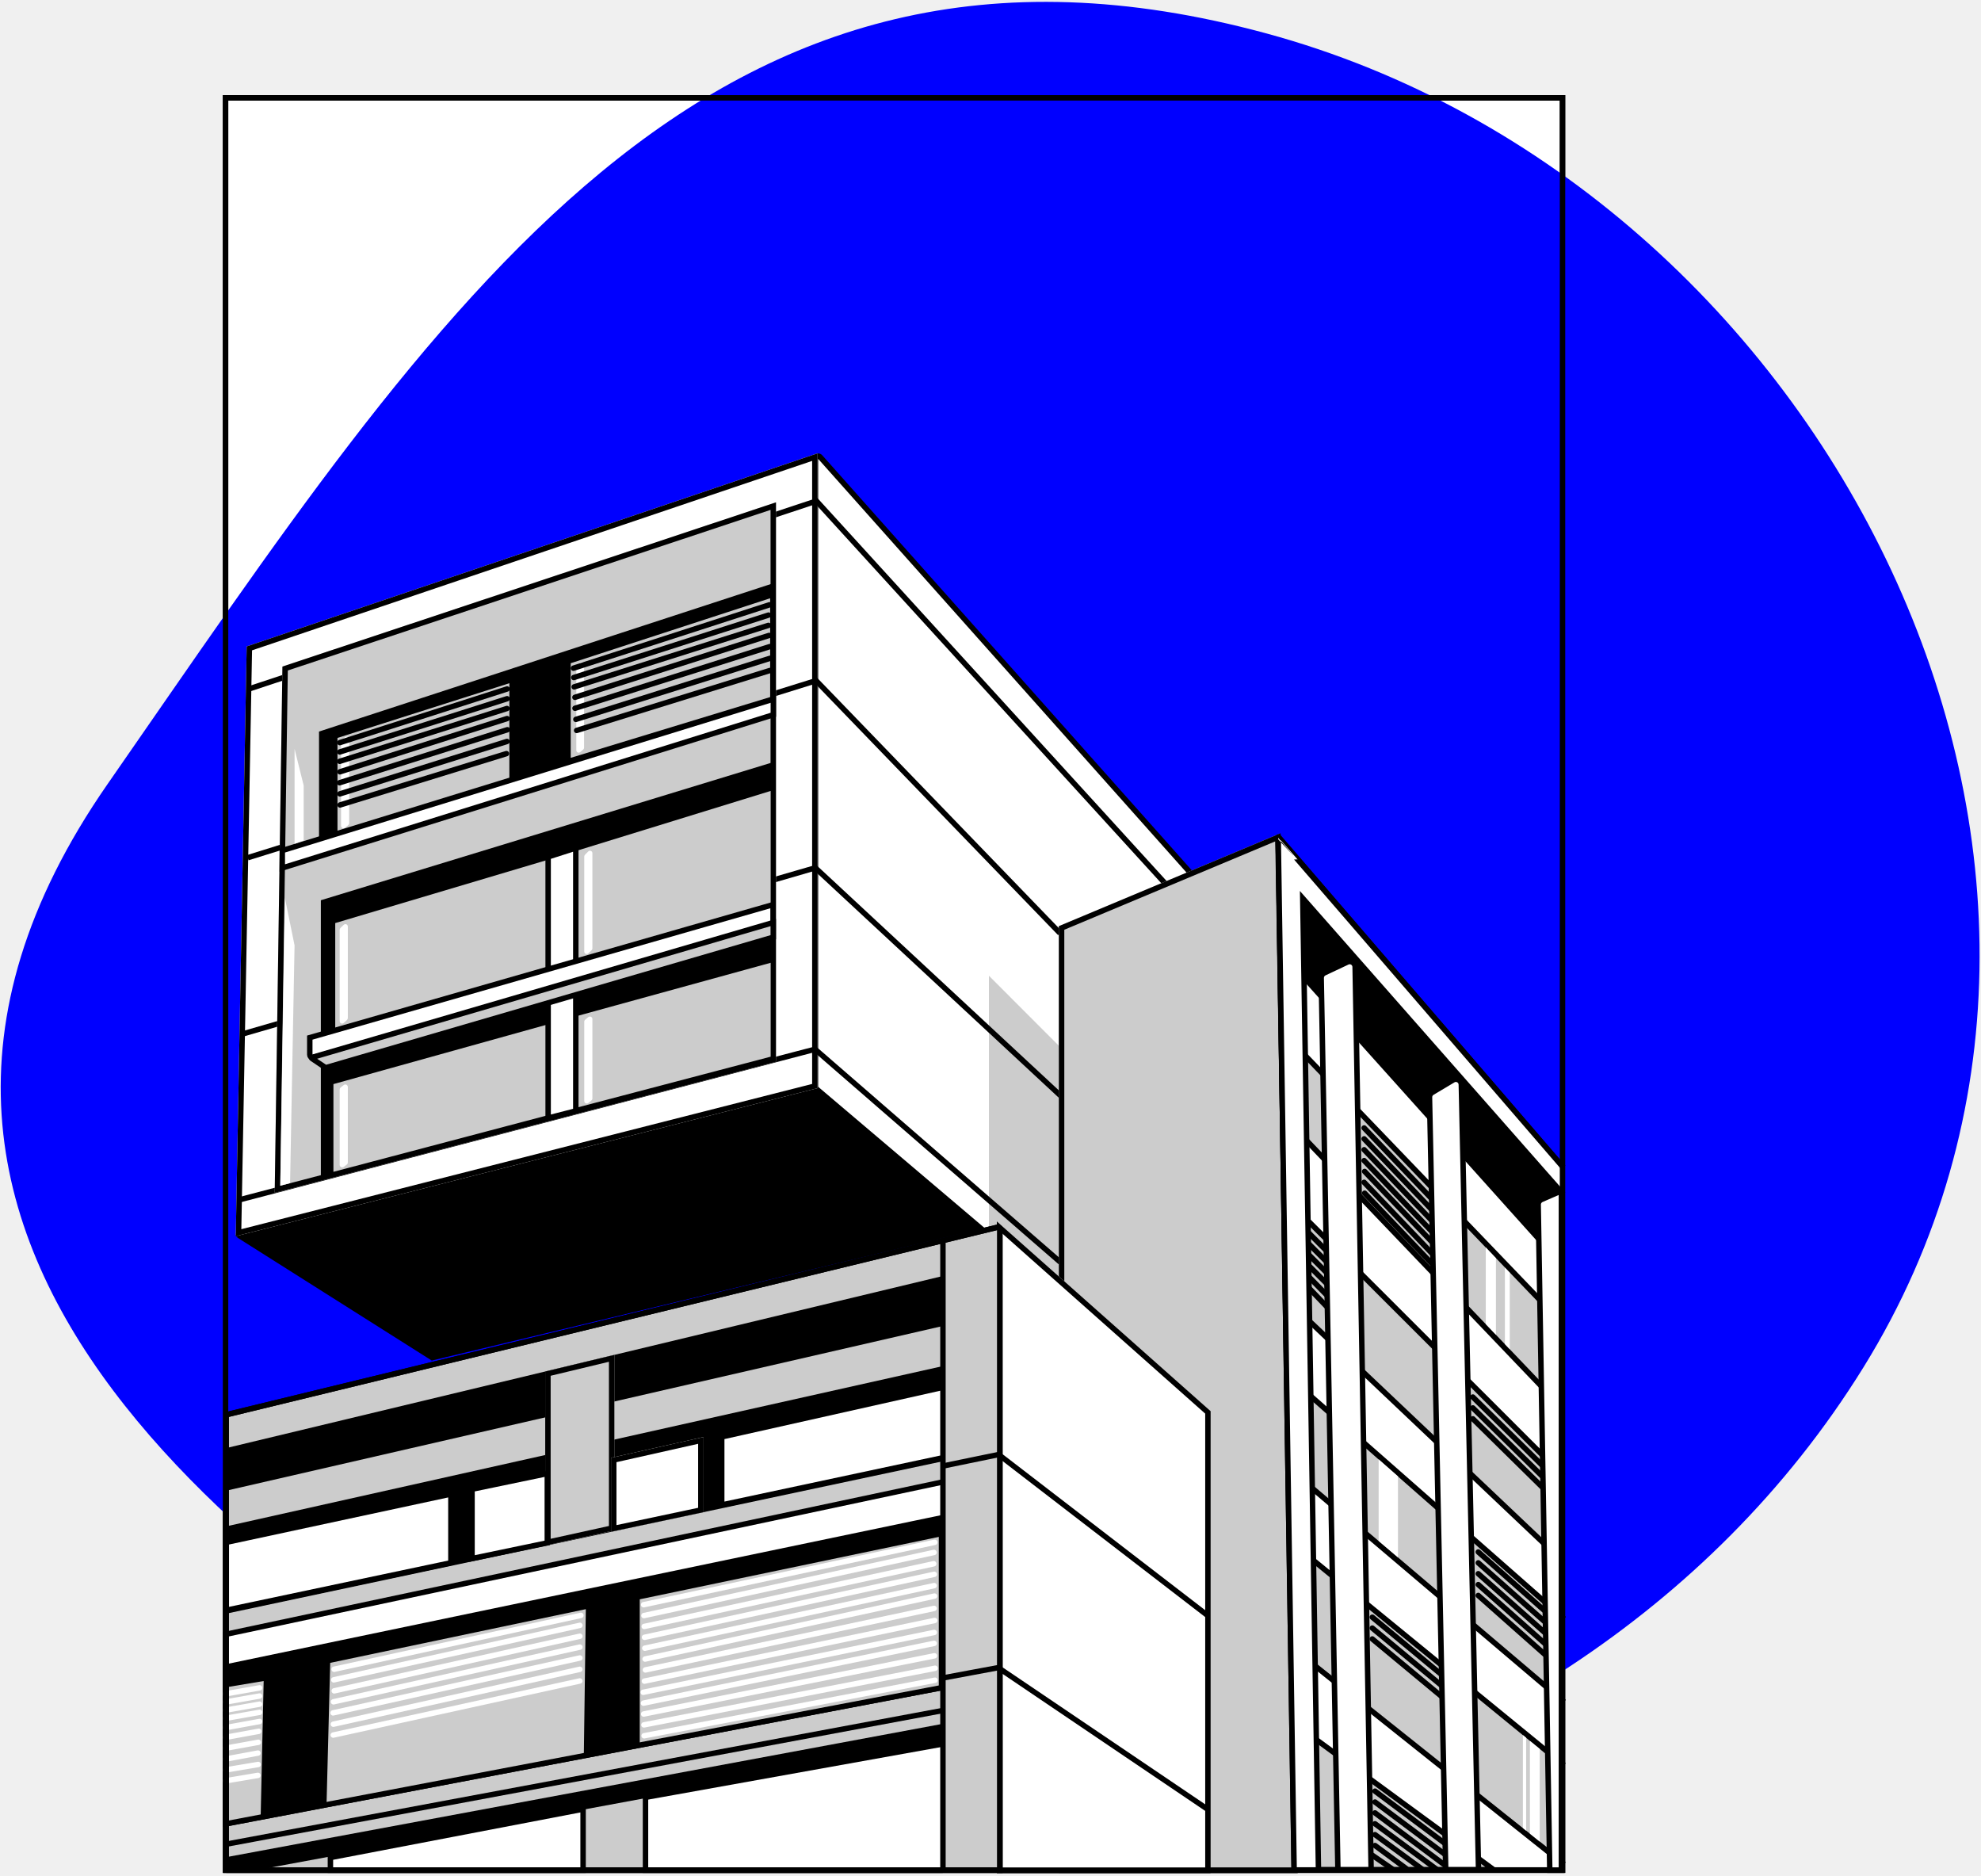
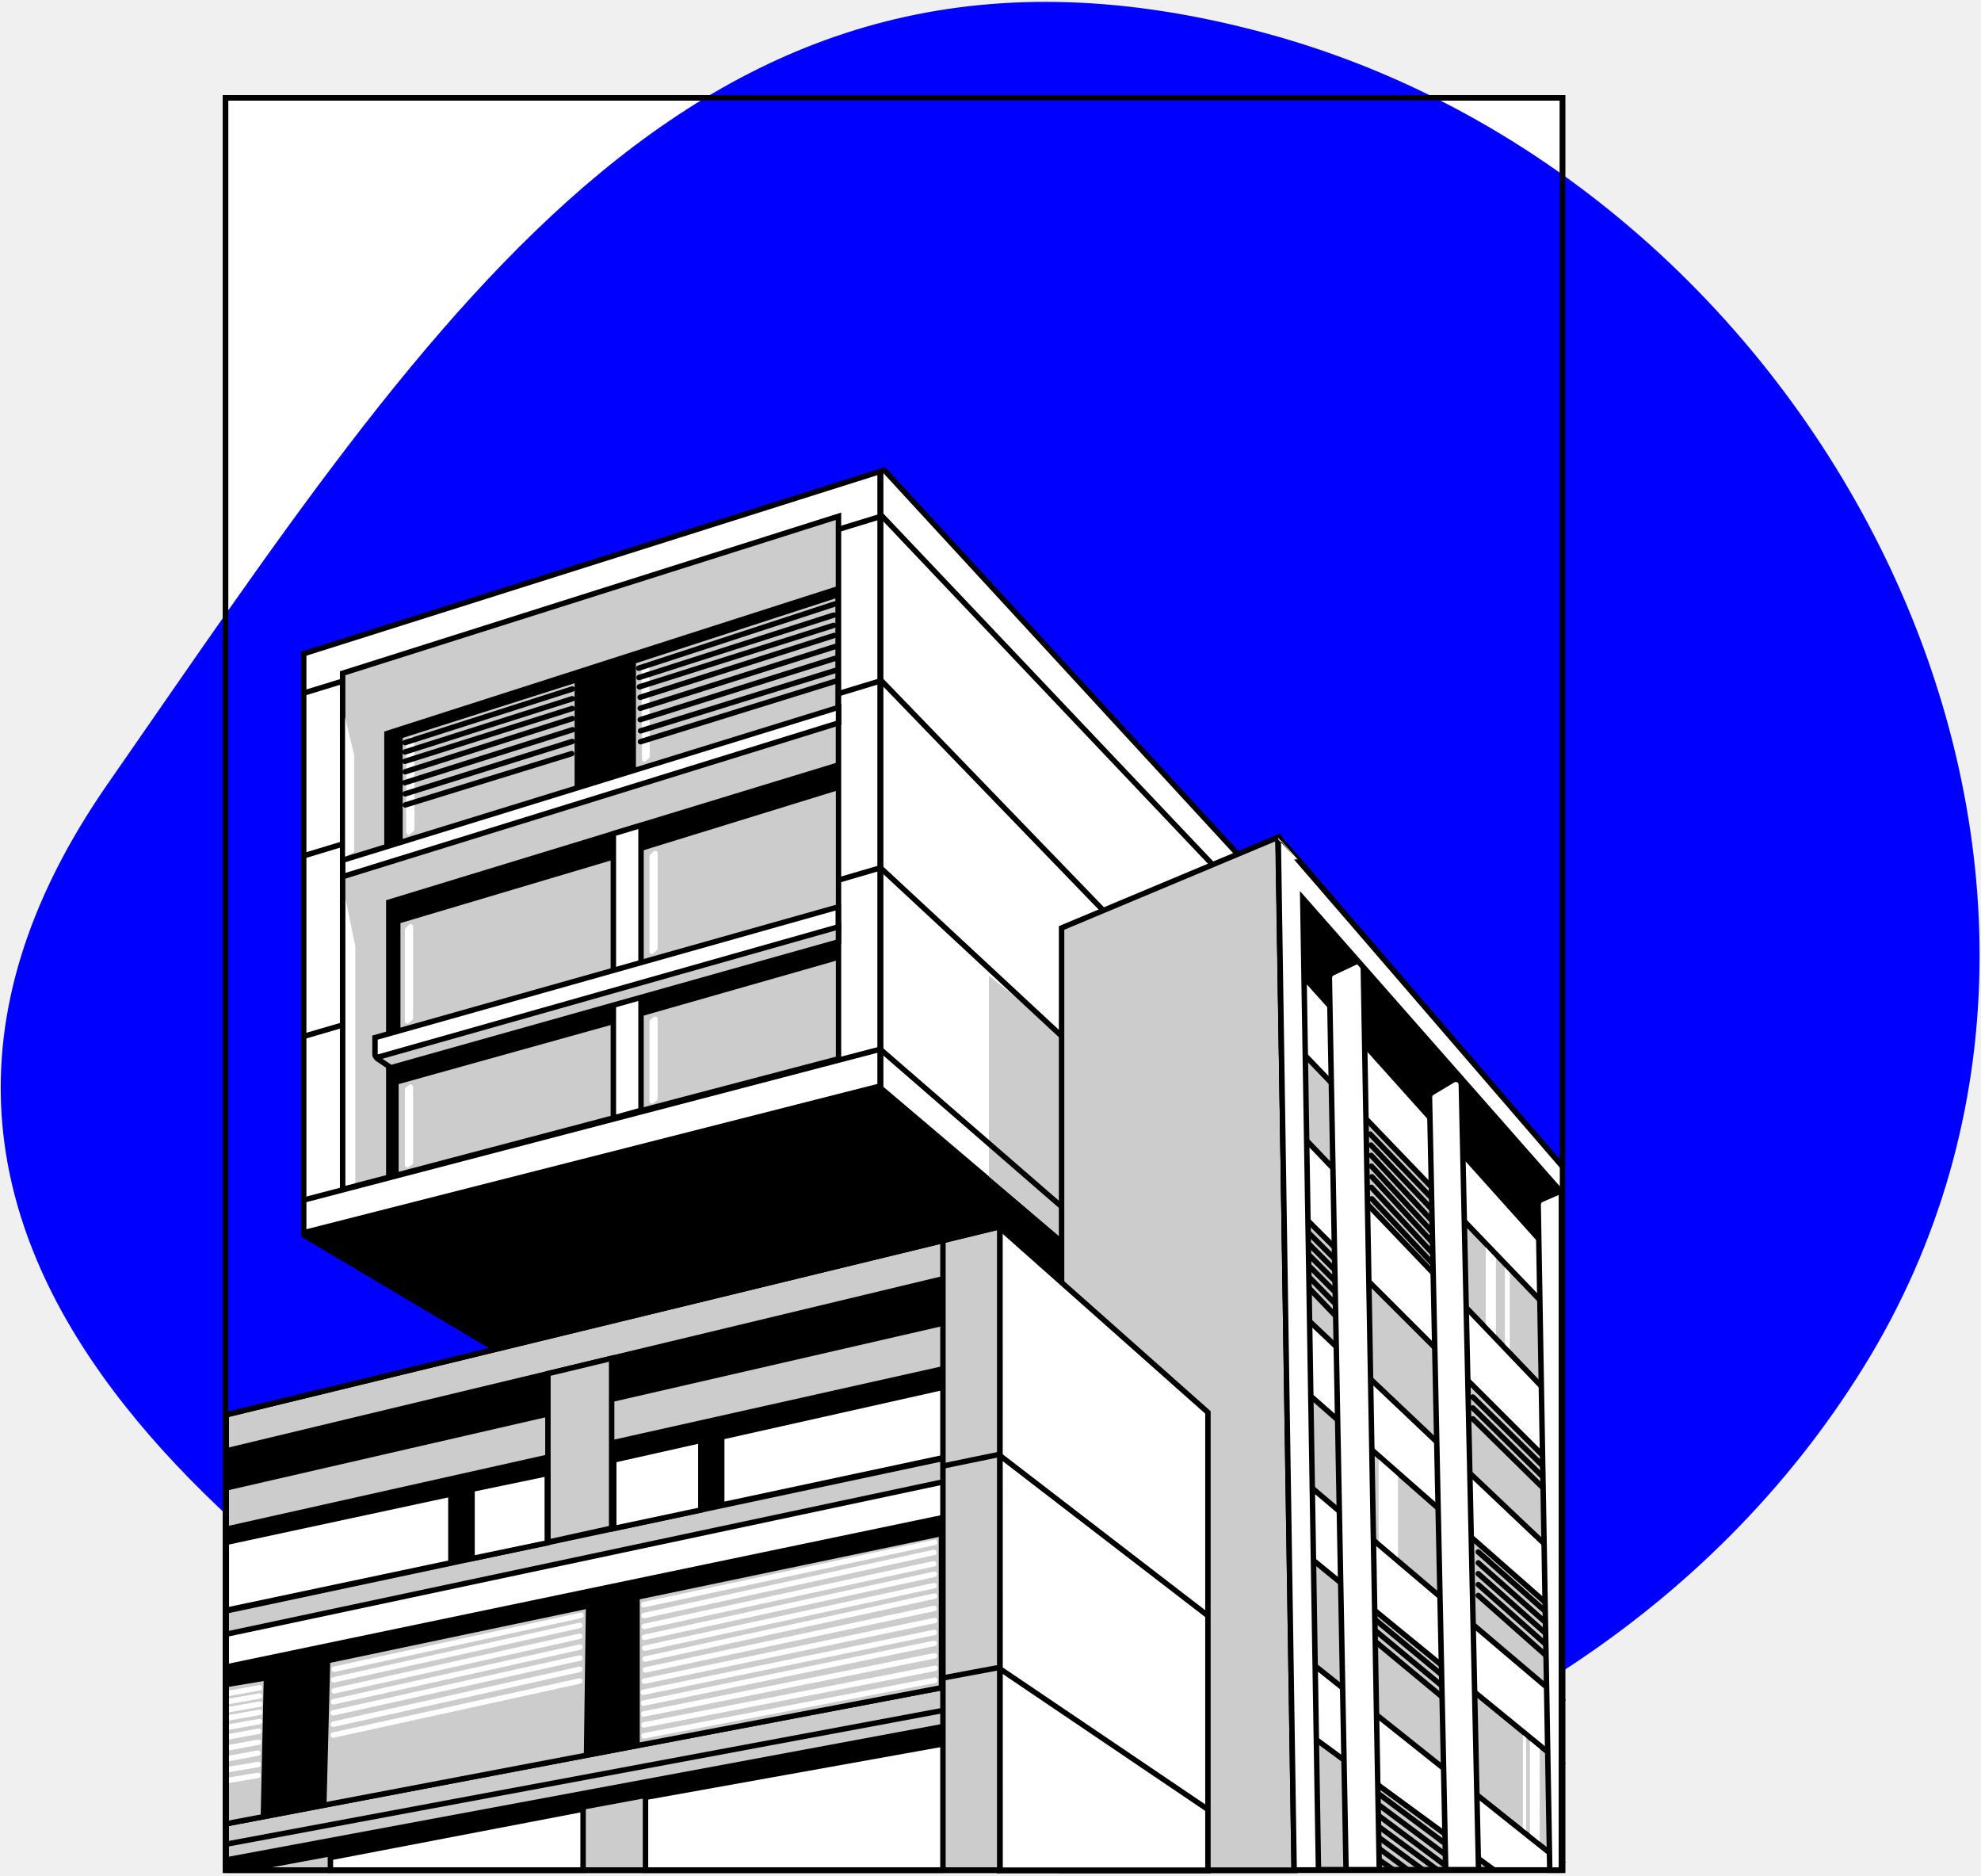
- <svg xmlns="http://www.w3.org/2000/svg" xmlns:xlink="http://www.w3.org/1999/xlink" width="729px" height="690px" viewBox="0 0 729 690" version="1.1">
-   <defs>
-     <polygon id="path-1" points="82 35 576 35 576 689.091 82 689.091" />
-     <path d="M90.778,237.83 L300.864,166.786 L300.864,400.357 L87.269,454.694 C87.055,454.749 86.838,454.619 86.783,454.405 C86.774,454.371 86.77,454.335 86.771,454.299 L90.778,237.83 Z" id="path-2" />
-     <polygon id="path-3" points="103.935 245.238 285.557 184.823 285.557 390.653 101.092 438.867" />
-     <path d="M477.549,689.172 L389.658,689.172 L389.658,340.743 L470.561,306.862 C470.816,306.755 471.109,306.875 471.216,307.13 C471.24,307.188 471.253,307.251 471.254,307.315" id="path-4" />
-     <path d="M366.844,689.226 L366.844,451.166 C366.844,450.724 367.202,450.366 367.644,450.366 C367.84,450.366 368.029,450.438 368.175,450.567 L445.512,519.198 L445.512,689.226 L366.844,689.226 Z" id="path-5" />
-     <polygon id="path-6" points="200.638 504.599 200.638 568.638 226.083 563.045 226.083 498.485" />
-     <polygon id="path-7" points="224.857 536.359 258.913 528.706 258.913 556.368 224.857 563.586" />
-   </defs>
+ <svg xmlns="http://www.w3.org/2000/svg" width="729px" height="690px" viewBox="0 0 729 690" version="1.1">
+   <defs />
  <g id="Page-1" stroke="none" stroke-width="1" fill="none" fill-rule="evenodd">
-     <g id="Artboard-2" transform="translate(-113, -85)">
-       <g id="hospital" transform="translate(113, 85)">
-         <g id="Rectangle-12">
-           <use fill="#FFFFFF" fill-rule="evenodd" xlink:href="#path-1" />
-           <path stroke="#000000" stroke-width="2" d="M83,36 L83,688.088 L575,688.088 L575,36 L83,36 Z" />
-         </g>
+     <g id="illustrations" transform="translate(-104, -622)">
+       <g id="hospital" transform="translate(104, 622)">
+         <path d="M83,36 L83,688.088 L575,688.088 L575,36 L83,36 Z" id="Rectangle-12" stroke="#000000" stroke-width="2" fill="#FFFFFF" />
        <path d="M466.139,12.324 C672.825,68.522 799.376,319.624 685.745,503.067 C572.113,686.51 313.445,717.133 211.643,651.706 C109.842,586.279 -82.641,464.41 39.604,288.45 C161.848,112.49 259.454,-43.875 466.139,12.324 Z" id="Rectangle-12-Copy" fill="#0000FF" />
-         <path d="M159.074,499.51 L88,454.562 C87.766,454.415 87.697,454.106 87.844,453.873 C87.913,453.765 88.019,453.687 88.143,453.656 L300.42,399.078 L360.199,451.301 L159.074,499.51 Z" id="Path-56" stroke="#000000" stroke-width="2" fill="#000000" />
-         <path d="M301.833,168.166 L445.495,329.481 L441.696,520.423 L300.086,400.318 L300.086,168.831 C300.086,168.279 300.534,167.831 301.086,167.831 C301.372,167.831 301.643,167.953 301.833,168.166 Z" id="Path-57" stroke="#000000" stroke-width="2" fill="#FFFFFF" />
-         <g id="Path-45">
-           <use fill="#FFFFFF" fill-rule="evenodd" xlink:href="#path-2" />
-           <path stroke="#000000" stroke-width="2" d="M91.765,238.552 L87.785,453.531 L299.864,399.58 L299.864,168.18 L91.765,238.552 Z" />
-         </g>
-         <polygon id="Path-65" fill="#CCCCCC" points="363.924 451.289 363.924 359 396.017 391.119 396.017 487" />
-         <polyline id="Path-74" stroke="#000000" stroke-width="2" points="87.558 441.575 299.921 386.035 390.237 464.405" />
-         <polyline id="Path-62" stroke="#000000" stroke-width="2" points="88.953 380.508 300.028 319.288 390.704 403.512" />
-         <polyline id="Path-75" stroke="#000000" stroke-width="2" points="91.168 315.564 300.32 250.418 390.09 343.354" />
-         <polyline id="Path-76" stroke="#000000" stroke-width="2" points="91.713 253.44 300.453 184.332 428.999 325.279" />
-         <g id="Path-45">
-           <use fill="#CCCCCC" fill-rule="evenodd" xlink:href="#path-3" />
-           <path stroke="#000000" stroke-width="2" d="M104.925,245.963 L102.111,437.567 L284.557,389.88 L284.557,186.21 L104.925,245.963 Z" />
-         </g>
-         <polygon id="Path-59" fill="#000000" points="117.399 308.686 117.399 269.154 284.873 214.483 284.873 257.503" />
-         <g id="Path-55">
-           <use fill="#CCCCCC" fill-rule="evenodd" xlink:href="#path-4" />
-           <path stroke="#000000" stroke-width="2" d="M476.532,688.172 L470.267,308.069 L390.658,341.408 L390.658,688.172 L476.532,688.172 Z" />
-         </g>
-         <g id="Path-51">
-           <use fill="#FFFFFF" fill-rule="evenodd" xlink:href="#path-5" />
-           <path stroke="#000000" stroke-width="2" d="M367.844,688.226 L444.512,688.226 L444.512,519.648 L367.844,451.611 L367.844,688.226 Z" />
-         </g>
+         <path d="M217.676,517.275 L112.056,454.558 C111.819,454.417 111.741,454.111 111.882,453.873 C111.949,453.759 112.059,453.677 112.187,453.644 L324.42,399.078 L404.458,468.826 L217.676,517.275 Z" id="Path-56" stroke="#000000" stroke-width="2" fill="#000000" />
+         <path d="M325.822,173.409 L469.495,329.481 L465.696,520.423 L324.086,400.318 L324.086,174.086 C324.086,173.534 324.534,173.086 325.086,173.086 C325.366,173.086 325.633,173.203 325.822,173.409 Z" id="Path-57" stroke="#000000" stroke-width="2" fill="#FFFFFF" />
+         <path d="M111.761,240.515 L111.761,453.537 L323.864,399.58 L323.864,173.462 L111.761,240.515 Z" id="Path-45" stroke="#000000" stroke-width="2" fill="#FFFFFF" />
+         <polygon id="Path-65" fill="#CCCCCC" points="363.924 432.861 363.924 359 396.017 384.62 396.017 460.165" />
+         <polyline id="Path-74" stroke="#000000" stroke-width="2" points="111.558 441.575 323.921 386.035 414.237 464.405" />
+         <polyline id="Path-62" stroke="#000000" stroke-width="2" points="112.291 381.155 324.028 319.288 414.704 403.512" />
+         <polyline id="Path-75" stroke="#000000" stroke-width="2" points="111.976 314.811 324.32 250.418 414.09 343.354" />
+         <polyline id="Path-76" stroke="#000000" stroke-width="2" points="112.403 254.805 324.572 189.857 452.999 325.279" />
+         <path d="M126.092,247.704 L126.092,437.572 L308.557,389.88 L308.557,189.945 L126.092,247.704 Z" id="Path-45" stroke="#000000" stroke-width="2" fill="#CCCCCC" />
+         <polygon id="Path-59" fill="#000000" points="141.399 310.959 141.399 269.154 308.873 215.421 308.873 259.73" />
+         <path d="M476.532,688.172 L470.267,308.069 L390.658,341.408 L390.658,688.172 L476.532,688.172 Z" id="Path-55" stroke="#000000" stroke-width="2" fill="#CCCCCC" />
+         <path d="M367.844,688.226 L444.512,688.226 L444.512,519.648 L367.844,451.611 L367.844,688.226 Z" id="Path-51" stroke="#000000" stroke-width="2" fill="#FFFFFF" />
        <path d="M575.26,429.527 L470.552,307.965 C470.516,307.924 470.453,307.919 470.411,307.955 C470.389,307.974 470.376,308.003 470.377,308.032 L476.235,687.991 L575.26,687.991" id="Path-58" stroke="#000000" stroke-width="2" fill="#FFFFFF" />
-         <polygon id="Path-61" fill="#000000" points="118.073 331.215 118.073 433.449 284.163 390.304 284.163 280.526" />
-         <polygon id="Path-63" fill="#CCCCCC" points="124.192 271.498 124.192 306.688 187.445 287.398 187.445 251.373" />
-         <polygon id="Path-60" stroke="#000000" stroke-width="2" fill="#FFFFFF" points="103.881 312.926 103.881 319.345 284.585 262.973 284.585 257.22" />
-         <polygon id="Path-66" fill="#FFFFFF" points="103.148 436.229 104.83 330.321 108.397 347.818 106.745 435.283" />
-         <path d="M125.838,272.253 L127,271.226 C127.374,270.896 127.944,270.931 128.274,271.305 C128.42,271.47 128.5,271.682 128.5,271.902 L128.5,302.801 C128.5,303.096 128.37,303.375 128.145,303.565 L127,304.531 C126.615,304.855 126.04,304.806 125.715,304.421 C125.576,304.257 125.5,304.049 125.5,303.833 L125.5,273.002 C125.5,272.716 125.623,272.443 125.838,272.253 Z" id="Rectangle-13" fill="#FFFFFF" />
-         <g id="Group-2" transform="translate(156, 275) rotate(0.4) translate(-156, -275) translate(125, 253)" stroke="#000000" stroke-linecap="round" stroke-linejoin="round" stroke-width="2">
+         <polygon id="Path-61" fill="#000000" points="142.073 331.215 142.073 433.449 308.163 390.304 308.163 280.526" />
+         <polygon id="Path-63" fill="#CCCCCC" points="148.192 271.498 148.192 309.374 211.445 289.879 211.445 251.373" />
+         <polygon id="Path-60" stroke="#000000" stroke-width="2" fill="#FFFFFF" points="126.118 316.482 126.118 322.522 308.585 265.973 308.585 260.22" />
+         <polygon id="Path-66" fill="#FFFFFF" points="127.148 436.229 127.148 330.689 130.745 348.152 130.745 435.283" />
+         <path d="M149.813,272.363 L151,271.242 C151.357,270.905 151.92,270.921 152.257,271.277 C152.413,271.443 152.5,271.661 152.5,271.888 L152.5,305.063 C152.5,305.347 152.38,305.616 152.17,305.806 L151,306.861 C150.632,307.193 150.064,307.164 149.731,306.796 C149.582,306.63 149.5,306.416 149.5,306.194 L149.5,273.09 C149.5,272.815 149.613,272.552 149.813,272.363 Z" id="Rectangle-13" fill="#FFFFFF" />
+         <g id="Group-2" transform="translate(180, 275) rotate(0.4) translate(-180, -275) translate(149, 253)" stroke="#000000" stroke-linecap="round" stroke-linejoin="round" stroke-width="2">
          <path d="M0.051,20.438 L61.458,0.273" id="Path-64" />
          <path d="M0.051,23.879 L61.479,3.864" id="Path-64" />
          <path d="M0.051,27.32 L61.45,7.46" id="Path-64" />
          <path d="M0.165,31.173 L61.529,11.163" id="Path-64" />
          <path d="M0.051,35.203 L61.67,15.266" id="Path-64" />
          <path d="M0.196,39.295 L61.549,19.588" id="Path-64" />
          <path d="M0.302,43.372 L61.387,24.062" id="Path-64" />
        </g>
-         <polygon id="Path-63" fill="#CCCCCC" transform="translate(246.7175, 249.465) rotate(-2.7) translate(-246.7175, -249.465) " points="210.319 242.293 208.68 277.06 283.043 258.186 284.756 221.87" />
-         <path d="M213.185,244.874 L214.37,243.827 C214.718,243.52 215.249,243.552 215.556,243.9 C215.702,244.065 215.777,244.281 215.765,244.5 L214.162,275.097 C214.147,275.39 214.003,275.661 213.77,275.839 L212.648,276.695 C212.267,276.985 211.722,276.912 211.432,276.531 C211.307,276.367 211.245,276.165 211.256,275.959 L212.848,245.571 C212.862,245.303 212.984,245.052 213.185,244.874 Z" id="Rectangle-13-Copy" fill="#FFFFFF" transform="translate(213.5105, 260.2443) rotate(-3) translate(-213.5105, -260.2443) " />
-         <g id="Group-2" transform="translate(247.9822, 245.4829) rotate(-2.2) translate(-247.9822, -245.4829) translate(210.9822, 222.9829)" stroke="#000000" stroke-linecap="round" stroke-linejoin="round" stroke-width="2">
-           <path d="M0.059,21.436 L73.024,0.907" id="Path-64" />
-           <path d="M0.059,24.877 L72.536,4.675" id="Path-64" />
-           <path d="M0.059,28.319 L72.35,8.458" id="Path-64" />
-           <path d="M0.192,32.171 L72.444,12.161" id="Path-64" />
-           <path d="M0.059,36.201 L72.61,16.264" id="Path-64" />
-           <path d="M0.23,40.293 L72.468,20.586" id="Path-64" />
-           <path d="M0.354,44.37 L72.276,25.06" id="Path-64" />
+         <polygon id="Path-63" fill="#CCCCCC" transform="translate(270.718, 251.219) rotate(-2.7) translate(-270.718, -251.219) " points="234.402 242.295 232.6 280.501 306.979 261.305 308.835 221.937" />
+         <path d="M237.241,245.029 L238.458,243.846 C238.785,243.528 239.307,243.535 239.625,243.862 C239.785,244.026 239.869,244.249 239.858,244.477 L238.246,278.328 C238.233,278.607 238.104,278.867 237.89,279.047 L236.735,280.015 C236.375,280.318 235.838,280.27 235.536,279.91 C235.398,279.746 235.327,279.536 235.338,279.323 L236.939,245.698 C236.951,245.445 237.059,245.206 237.241,245.029 Z" id="Rectangle-13-Copy" fill="#FFFFFF" transform="translate(237.5978, 261.9132) rotate(-3) translate(-237.5978, -261.9132) " />
+         <g id="Group-2" transform="translate(271.5523, 247.4991) rotate(-2.2) translate(-271.5523, -247.4991) translate(234.0523, 222.9991)" stroke="#000000" stroke-linecap="round" stroke-linejoin="round" stroke-width="2">
+           <path d="M1.066,21.438 L74.121,0.595" id="Path-64" />
+           <path d="M1.066,24.879 L73.543,4.677" id="Path-64" />
+           <path d="M1.066,28.32 L73.357,8.46" id="Path-64" />
+           <path d="M1.199,32.173 L73.451,12.163" id="Path-64" />
+           <path d="M1.066,36.203 L73.617,16.266" id="Path-64" />
+           <path d="M0.905,40.397 L73.475,20.588" id="Path-64" />
+           <path d="M0.885,44.51 L73.565,25" id="Path-64" />
+           <path d="M0.682,48.504 L73.228,29.017" id="Path-64-Copy" />
        </g>
-         <polygon id="Path-67" fill="#FFFFFF" points="108.401 310.441 111.751 309.229 111.751 288.986 108.401 275.532" />
-         <polygon id="Path-72" fill="#CCCCCC" points="212 354.273 212 313.078 283.597 291 283.597 334.04" />
-         <polygon id="Path-72-Copy" fill="#CCCCCC" points="212 407.586 212 373.907 283.597 354.228 283.597 388.771" />
-         <polygon id="Path-69" fill="#CCCCCC" points="123.364 339.619 123.364 380.302 202.134 358.553 202.134 316.18" />
-         <polygon id="Path-70" fill="#CCCCCC" points="122.698 431.136 122.698 398.862 202.674 376.594 202.674 410.028" />
-         <path d="M125.308,341.388 L126.5,340.246 C126.854,339.908 127.415,339.92 127.754,340.273 C127.912,340.438 128,340.658 128,340.887 L128,374.55 C128,374.831 127.882,375.098 127.675,375.288 L126.5,376.362 C126.135,376.696 125.568,376.671 125.235,376.306 C125.084,376.14 125,375.925 125,375.701 L125,342.11 C125,341.838 125.111,341.577 125.308,341.388 Z" id="Rectangle-13-Copy-2" fill="#FFFFFF" />
-         <path d="M215.295,314.455 L216.5,313.256 C216.844,312.913 217.401,312.915 217.744,313.259 C217.908,313.424 218,313.647 218,313.879 L218,348.903 C218,349.177 217.887,349.439 217.689,349.628 L216.5,350.756 C216.144,351.094 215.582,351.08 215.244,350.724 C215.087,350.559 215,350.34 215,350.112 L215,315.164 C215,314.898 215.106,314.643 215.295,314.455 Z" id="Rectangle-13-Copy-4" fill="#FFFFFF" />
-         <path d="M125.376,400.1 L126.5,399.202 C126.898,398.884 127.48,398.949 127.798,399.347 C127.929,399.511 128,399.714 128,399.924 L128,427.681 C128,427.993 127.854,428.287 127.606,428.476 L126.5,429.32 C126.09,429.633 125.504,429.554 125.191,429.144 C125.067,428.981 125,428.782 125,428.577 L125,400.882 C125,400.578 125.138,400.29 125.376,400.1 Z" id="Rectangle-13-Copy-3" fill="#FFFFFF" />
-         <path d="M215.358,375.169 L216.5,374.212 C216.887,373.888 217.463,373.939 217.787,374.325 C217.924,374.49 218,374.697 218,374.912 L218,404.119 C218,404.423 217.862,404.71 217.625,404.9 L216.5,405.799 C216.102,406.118 215.521,406.053 215.202,405.655 C215.071,405.491 215,405.288 215,405.078 L215,375.936 C215,375.64 215.131,375.359 215.358,375.169 Z" id="Rectangle-13-Copy-5" fill="#FFFFFF" />
-         <polygon id="Path-71" stroke="#000000" stroke-width="2" fill="#FFFFFF" points="201.713 315.262 201.713 411.343 211.891 408.726 211.891 312.001" />
-         <path d="M114,381.758 L114,388.085 C114,388.637 114.448,389.085 115,389.085 C115.091,389.085 115.181,389.073 115.269,389.048 L284.48,341.831 L284.48,332.837 L114,381.758 Z" id="Path-68" stroke="#000000" stroke-width="2" fill="#FFFFFF" />
-         <path d="M114.742,389.407 L119.84,392.838 L284.555,344.811 L284.555,339.415 L114.798,389.049 C114.692,389.08 114.631,389.191 114.662,389.297 C114.675,389.342 114.703,389.38 114.742,389.407 Z" id="Path-68-Copy" stroke="#000000" stroke-width="2" fill="#CCCCCC" />
+         <polygon id="Path-67" fill="#FFFFFF" points="127 315.171 130.35 313.448 130.35 277.949 127 264" />
+         <polygon id="Path-72" fill="#CCCCCC" points="236 354.273 236 313.078 307.597 291 307.597 334.04" />
+         <polygon id="Path-72-Copy" fill="#CCCCCC" points="236 407.586 236 373.907 307.597 353.478 307.597 388.771" />
+         <polygon id="Path-69" fill="#CCCCCC" points="147.364 339.619 147.364 380.302 226.134 358.553 226.134 316.18" />
+         <polygon id="Path-70" fill="#CCCCCC" points="146.698 431.136 146.698 398.862 226.674 376.594 226.674 410.028" />
+         <path d="M149.308,341.388 L150.5,340.246 C150.854,339.908 151.415,339.92 151.754,340.273 C151.912,340.438 152,340.658 152,340.887 L152,374.55 C152,374.831 151.882,375.098 151.675,375.288 L150.5,376.362 C150.135,376.696 149.568,376.671 149.235,376.306 C149.084,376.14 149,375.925 149,375.701 L149,342.11 C149,341.838 149.111,341.577 149.308,341.388 Z" id="Rectangle-13-Copy-2" fill="#FFFFFF" />
+         <path d="M239.295,314.455 L240.5,313.256 C240.844,312.913 241.401,312.915 241.744,313.259 C241.908,313.424 242,313.647 242,313.879 L242,348.903 C242,349.177 241.887,349.439 241.689,349.628 L240.5,350.756 C240.144,351.094 239.582,351.08 239.244,350.724 C239.087,350.559 239,350.34 239,350.112 L239,315.164 C239,314.898 239.106,314.643 239.295,314.455 Z" id="Rectangle-13-Copy-4" fill="#FFFFFF" />
+         <path d="M149.376,400.1 L150.5,399.202 C150.898,398.884 151.48,398.949 151.798,399.347 C151.929,399.511 152,399.714 152,399.924 L152,427.681 C152,427.993 151.854,428.287 151.606,428.476 L150.5,429.32 C150.09,429.633 149.504,429.554 149.191,429.144 C149.067,428.981 149,428.782 149,428.577 L149,400.882 C149,400.578 149.138,400.29 149.376,400.1 Z" id="Rectangle-13-Copy-3" fill="#FFFFFF" />
+         <path d="M239.358,375.169 L240.5,374.212 C240.887,373.888 241.463,373.939 241.787,374.325 C241.924,374.49 242,374.697 242,374.912 L242,404.119 C242,404.423 241.862,404.71 241.625,404.9 L240.5,405.799 C240.102,406.118 239.521,406.053 239.202,405.655 C239.071,405.491 239,405.288 239,405.078 L239,375.936 C239,375.64 239.131,375.359 239.358,375.169 Z" id="Rectangle-13-Copy-5" fill="#FFFFFF" />
+         <polygon id="Path-71" stroke="#000000" stroke-width="2" fill="#FFFFFF" points="225.713 306.727 225.713 411.343 235.891 408.515 235.891 303.679" />
+         <path d="M138,381.758 L138,388.085 C138,388.637 138.448,389.085 139,389.085 C139.091,389.085 139.181,389.073 139.269,389.048 L308.48,341.831 L308.48,333.676 L138,381.758 Z" id="Path-68" stroke="#000000" stroke-width="2" fill="#FFFFFF" />
+         <path d="M138.746,389.409 L143.84,392.838 L308.555,346.531 L308.555,340.993 L138.803,389.051 C138.697,389.081 138.635,389.192 138.665,389.298 C138.678,389.343 138.707,389.383 138.746,389.409 Z" id="Path-68-Copy" stroke="#000000" stroke-width="2" fill="#CCCCCC" />
        <path d="M83.264,520.514 L366.974,451.553 C367.404,451.449 367.836,451.712 367.941,452.141 C367.951,452.183 367.958,530.834 367.963,688.095 L83.264,688.095" id="Path-54" stroke="#000000" stroke-width="2" fill="#CCCCCC" />
        <polygon id="Path-73" fill="#000000" points="82.94 532.85 347.052 469.449 347.052 487.837 82.94 548.525" />
        <polygon id="Path-79" fill="#000000" points="83.086 561.615 346.889 502.628 346.889 537.644 83.086 593.733" />
-         <g id="Path-3">
-           <use fill="#CCCCCC" fill-rule="evenodd" xlink:href="#path-6" />
-           <path stroke="#000000" stroke-width="2" d="M201.638,505.387 L201.638,567.395 L225.083,562.241 L225.083,499.753 L201.638,505.387 Z" />
-         </g>
+         <path d="M201.638,505.387 L201.638,567.395 L225.083,562.241 L225.083,499.753 L201.638,505.387 Z" id="Path-3" stroke="#000000" stroke-width="2" fill="#CCCCCC" />
        <polyline id="Path-77" stroke="#000000" stroke-width="2" points="346.698 539.432 367.477 535.156 444.377 594.35" />
        <polyline id="Path-78" stroke="#000000" stroke-width="2" points="346.732 617.397 367.339 613.561 444.296 665.592" />
-         <g id="Path-80">
-           <use fill="#FFFFFF" fill-rule="evenodd" xlink:href="#path-7" />
-           <path stroke="#000000" stroke-width="2" d="M225.857,537.159 L225.857,562.352 L257.913,555.558 L257.913,529.956 L225.857,537.159 Z" />
-         </g>
+         <path d="M225.857,537.159 L225.857,562.352 L257.913,555.558 L257.913,529.956 L225.857,537.159 Z" id="Path-80" stroke="#000000" stroke-width="2" fill="#FFFFFF" />
        <polyline id="Path-81" stroke="#000000" stroke-width="2" fill="#FFFFFF" points="346.813 510.465 265.594 528.672 265.594 553.697 346.813 536.37" />
        <polygon id="Path-4" stroke="#000000" stroke-width="2" fill="#FFFFFF" points="173.709 547.91 201.403 542.153 201.403 567.647 173.709 573.412" />
        <polygon id="Path-5" stroke="#000000" stroke-width="2" fill="#FFFFFF" points="83.284 567.45 165.928 549.699 165.928 574.974 83.284 592.426" />
        <polyline id="Path-82" stroke="#000000" stroke-width="2" fill="#FFFFFF" points="346.467 620.94 83.033 671.036 83.033 601.303 83.033 601.303 346.467 545.339" />
        <polygon id="Combined-Shape" fill="#000000" points="83.033 613.342 346.467 558.446 346.467 620.94 83.033 671.036" />
        <polygon id="Combined-Shape" fill="#CCCCCC" points="84.141 620.628 97.028 618.487 95.921 668.504 84.141 670.665" />
        <polygon id="Path-6" fill="#CCCCCC" points="121.512 611.8 120.145 664.712 214.849 645.654 215.583 592.044" />
        <polygon id="Path-7" fill="#CCCCCC" points="235.43 588.417 346.807 565.171 346.807 620.51 235.43 641.807" />
        <g id="Group-4" transform="translate(82, 621)" stroke="#FFFFFF" stroke-linecap="round" stroke-linejoin="round" stroke-width="2">
          <path d="M1,2.209 L13.53,0" id="Line" />
          <path d="M1,5.209 L13.53,3" id="Line-Copy-13" />
          <path d="M1,8.209 L13.53,6" id="Line-Copy-14" />
          <path d="M1,11.209 L13.53,9" id="Line-Copy-15" />
          <path d="M0.97,14.653 L13.529,12.368" id="Line-Copy-16" />
          <path d="M1,18.209 L13.207,15.981" id="Line-Copy-17" />
          <path d="M1,22.209 L13.059,20.026" id="Line-Copy-18" />
          <path d="M1,26.209 L12.924,23.992" id="Line-Copy-19" />
          <path d="M1,30.209 L13.008,28.191" id="Line-Copy-20" />
          <path d="M1,34.209 L12.91,32.202" id="Line-Copy-21" />
        </g>
        <polygon id="Combined-Shape" stroke="#000000" stroke-width="2" points="83.033 613.342 346.467 558.446 346.467 620.94 83.033 671.036" />
        <g id="Group-3" transform="translate(122, 594)" stroke="#FFFFFF" stroke-linecap="round" stroke-linejoin="round" stroke-width="2">
          <path d="M0.965,20.147 L91.774,0.331" id="Line" />
          <path d="M0.822,24.046 L91.397,4" id="Line-Copy" />
          <path d="M0.676,40.365 L91.374,20.169" id="Line-Copy-5" />
          <path d="M0.724,32.126 L91.397,12" id="Line-Copy-3" />
          <path d="M0.991,28.095 L91.397,8" id="Line-Copy-2" />
          <path d="M0.634,44.364 L91.372,24.455" id="Line-Copy-7" />
          <path d="M0.575,36.202 L91.397,16" id="Line-Copy-4" />
        </g>
        <g id="Group-3-Copy" transform="translate(290.1397, 603.0075) rotate(-1.5) translate(-290.1397, -603.0075) translate(235.1397, 568.0075)" stroke="#FFFFFF" stroke-linecap="round" stroke-linejoin="round" stroke-width="2">
          <path d="M2.074,21.009 L109.734,0.861" id="Line" />
          <path d="M2.074,25.009 L109.389,4.58" id="Line-Copy" />
          <path d="M2.074,41.009 L109.152,20.634" id="Line-Copy-5" />
          <path d="M2.074,33.009 L109.267,12.626" id="Line-Copy-3" />
          <path d="M1.616,49.114 L108.969,29.607" id="Line-Copy-6" />
          <path d="M2.074,29.009 L109.179,8.739" id="Line-Copy-2" />
          <path d="M2.074,45.009 L108.871,25.163" id="Line-Copy-7" />
          <path d="M2.074,37.009 L109.116,16.787" id="Line-Copy-4" />
          <path d="M1.07,53.213 L108.694,34.005" id="Line-Copy-8" />
          <path d="M1.052,57.209 L108.571,38.016" id="Line-Copy-9" />
          <path d="M1.035,61.209 L108.541,42.6" id="Line-Copy-10" />
          <path d="M1.017,65.209 L108.657,47.187" id="Line-Copy-11" />
          <path d="M0.978,69.212 L108.504,51.583" id="Line-Copy-12" />
        </g>
        <path d="M121.593,688.095 L121.593,683.431 L214.574,665.62 L214.574,688.095 L121.593,688.095 Z" id="Combined-Shape" stroke="#000000" stroke-width="2" fill="#FFFFFF" />
        <polyline id="Combined-Shape" stroke="#000000" stroke-width="2" fill="#FFFFFF" points="346.942 688.095 237.541 688.095 237.541 661.274 346.942 641.645" />
        <path d="M83.264,520.514 L366.974,451.553 C367.404,451.449 367.836,451.712 367.941,452.141 C367.956,452.203 367.963,452.267 367.963,452.33 L367.963,688.095 L83.264,688.095 L83.264,520.514 Z" id="Path-54" stroke="#000000" stroke-width="2" />
        <path d="M83.444,678.468 L346.785,629.351" id="Path-84" stroke="#000000" stroke-width="2" />
        <path d="M346.456,641.396 L94.294,688.081 L83.852,688.081 C83.852,684.81 83.852,683.175 83.852,683.175 C83.852,683.175 171.387,666.888 346.456,634.314 L346.456,641.396 Z" id="Path-85" fill="#000000" />
        <polygon id="Path-86" stroke="#000000" stroke-width="2" fill="#000000" points="476.51 324.848 574.89 437.006 574.89 465.441 478.559 358.065" />
-         <polyline id="Path-87" stroke="#000000" stroke-width="2" fill="#CCCCCC" points="575.18 487.142 479 387 479 387 479 417.728 575.18 518.354" />
+         <polyline id="Path-87" stroke="#000000" stroke-width="2" fill="#CCCCCC" points="575.18 487.142 479 387 479 417.728 575.18 518.354" />
        <polygon id="Combined-Shape" fill="#FFFFFF" points="555.591 468.246 555.591 496.407 553.794 494.525 553.794 466.419" />
        <polygon id="Combined-Shape" fill="#FFFFFF" points="550.502 462.899 550.502 491.07 546.756 487.163 546.756 458.944" />
        <polyline id="Path-87-Copy" stroke="#000000" stroke-width="2" fill="#CCCCCC" points="575.312 543.043 480 447.83 480 447.83 480 484.331 575.312 574.637" />
        <polyline id="Path-88" stroke="#000000" stroke-width="2" fill="#CCCCCC" points="575.579 626.172 480.491 545.496 480.491 512.049 480.491 512.049 575.579 595.62" />
        <polyline id="Path-90" stroke="#000000" stroke-width="2" fill="#CCCCCC" points="575.548 685.912 481.166 610.708 481.166 572.331 575.548 649.48" />
        <polygon id="Combined-Shape" fill="#FFFFFF" points="514.447 543.172 514.447 572.991 507.33 566.947 507.33 536.9" />
        <polygon id="Path-91" stroke="#000000" stroke-width="2" fill="#CCCCCC" points="482.29 638.516 549.606 687.872 482.29 687.872" />
        <path d="M505,595 L535.879,620.615" id="Line-2" stroke="#000000" stroke-width="2" stroke-linecap="round" />
        <path d="M505,599 L535.879,624.615" id="Line-2-Copy" stroke="#000000" stroke-width="2" stroke-linecap="round" />
        <path d="M505,603 L535.879,628.615" id="Line-2-Copy-2" stroke="#000000" stroke-width="2" stroke-linecap="round" />
        <path d="M544,571 L570.836,594.765" id="Line-2-Copy-3" stroke="#000000" stroke-width="2" stroke-linecap="round" />
        <path d="M542,514 L567.963,539.555" id="Line-2-Copy-15" stroke="#000000" stroke-width="2" stroke-linecap="round" />
        <path d="M542,518 L567.963,543.555" id="Line-2-Copy-16" stroke="#000000" stroke-width="2" stroke-linecap="round" />
        <path d="M542,522 L567.963,547.555" id="Line-2-Copy-17" stroke="#000000" stroke-width="2" stroke-linecap="round" />
-         <path d="M502,415 L526.909,441.1" id="Line-2-Copy-24" stroke="#000000" stroke-width="2" stroke-linecap="round" />
-         <path d="M502,423 L526.909,449.1" id="Line-2-Copy-26" stroke="#000000" stroke-width="2" stroke-linecap="round" />
-         <path d="M502.181,431 L527.09,457.1" id="Line-2-Copy-28" stroke="#000000" stroke-width="2" stroke-linecap="round" />
-         <path d="M502,419 L526.909,445.1" id="Line-2-Copy-25" stroke="#000000" stroke-width="2" stroke-linecap="round" />
-         <path d="M502,427 L526.909,453.1" id="Line-2-Copy-27" stroke="#000000" stroke-width="2" stroke-linecap="round" />
-         <path d="M502,435 L526.909,461.1" id="Line-2-Copy-29" stroke="#000000" stroke-width="2" stroke-linecap="round" />
-         <path d="M502.181,439 L527.09,465.1" id="Line-2-Copy-30" stroke="#000000" stroke-width="2" stroke-linecap="round" />
+         <path d="M504.215,417.251 L527.161,441.116" id="Line-2-Copy-24" stroke="#000000" stroke-width="2" stroke-linecap="round" />
+         <path d="M504.603,425.091 L526.927,449.1" id="Line-2-Copy-26" stroke="#000000" stroke-width="2" stroke-linecap="round" />
+         <path d="M504.85,432.947 L527.09,457.1" id="Line-2-Copy-28" stroke="#000000" stroke-width="2" stroke-linecap="round" />
+         <path d="M504.515,421.283 L526.649,444.643" id="Line-2-Copy-25" stroke="#000000" stroke-width="2" stroke-linecap="round" />
+         <path d="M504.693,429.051 L526.927,453.1" id="Line-2-Copy-27" stroke="#000000" stroke-width="2" stroke-linecap="round" />
+         <path d="M504.656,436.836 L526.828,460.733" id="Line-2-Copy-29" stroke="#000000" stroke-width="2" stroke-linecap="round" />
+         <path d="M504.811,441.063 L526.868,464.561" id="Line-2-Copy-30" stroke="#000000" stroke-width="2" stroke-linecap="round" />
        <path d="M478,450 L496.541,468.624" id="Line-2-Copy-18" stroke="#000000" stroke-width="2" stroke-linecap="round" />
        <path d="M478,454 L496.541,472.624" id="Line-2-Copy-19" stroke="#000000" stroke-width="2" stroke-linecap="round" />
        <path d="M478,458 L496.541,476.624" id="Line-2-Copy-20" stroke="#000000" stroke-width="2" stroke-linecap="round" />
        <path d="M478,462 L496.541,480.624" id="Line-2-Copy-21" stroke="#000000" stroke-width="2" stroke-linecap="round" />
        <path d="M477,465 L495.414,483.835" id="Line-2-Copy-22" stroke="#000000" stroke-width="2" stroke-linecap="round" />
        <path d="M477,469 L495.524,488.337" id="Line-2-Copy-23" stroke="#000000" stroke-width="2" stroke-linecap="round" />
        <path d="M544,575 L570.836,598.765" id="Line-2-Copy-4" stroke="#000000" stroke-width="2" stroke-linecap="round" />
        <path d="M544,579 L570.836,602.765" id="Line-2-Copy-5" stroke="#000000" stroke-width="2" stroke-linecap="round" />
        <path d="M544,583 L570.836,606.765" id="Line-2-Copy-6" stroke="#000000" stroke-width="2" stroke-linecap="round" />
        <path d="M544,587 L570.836,610.765" id="Line-2-Copy-7" stroke="#000000" stroke-width="2" stroke-linecap="round" />
        <path d="M506,659 L531.602,678.139" id="Line-2-Copy-8" stroke="#000000" stroke-width="2" stroke-linecap="round" />
        <path d="M506,663 L531.602,682.139" id="Line-2-Copy-9" stroke="#000000" stroke-width="2" stroke-linecap="round" />
        <path d="M506,667 L531.602,686.139" id="Line-2-Copy-10" stroke="#000000" stroke-width="2" stroke-linecap="round" />
        <path d="M506,671 L529,688" id="Line-2-Copy-11" stroke="#000000" stroke-width="2" stroke-linecap="round" />
        <path d="M506,675 L523.376,687.732" id="Line-2-Copy-12" stroke="#000000" stroke-width="2" stroke-linecap="round" />
        <path d="M506,679 L517.5,687.5" id="Line-2-Copy-13" stroke="#000000" stroke-width="2" stroke-linecap="round" />
        <path d="M505.081,682.63 L512.352,687.636" id="Line-2-Copy-14" stroke="#000000" stroke-width="2" stroke-linecap="round" />
-         <path d="M487.348,357.962 L495.826,353.965 C496.825,353.494 498.017,353.923 498.488,354.922 C498.609,355.178 498.674,355.456 498.679,355.739 L504.568,687.878 L492.341,687.878 L486.201,359.809 C486.186,359.021 486.635,358.298 487.348,357.962 Z" id="Path-89" stroke="#000000" stroke-width="2" fill="#FFFFFF" />
+         <path d="M490.348,357.962 L498.826,353.965 C499.825,353.494 501.017,353.923 501.488,354.922 C501.609,355.178 501.674,355.456 501.679,355.739 L507.568,687.878 L495.341,687.878 L489.201,359.809 C489.186,359.021 489.635,358.298 490.348,357.962 Z" id="Path-89" stroke="#000000" stroke-width="2" fill="#FFFFFF" />
        <path d="M527.026,401.955 L534.732,397.356 C535.681,396.79 536.909,397.1 537.475,398.048 C537.652,398.345 537.749,398.683 537.757,399.029 L544.093,687.881 L532.019,687.881 L526.051,403.714 C526.036,402.995 526.408,402.323 527.026,401.955 Z" id="Path-92" stroke="#000000" stroke-width="2" fill="#FFFFFF" />
        <path d="M567.248,441.336 L574.59,438.134 L574.59,688.08 L570.307,688.08 L566.047,443.204 C566.033,442.397 566.507,441.66 567.248,441.336 Z" id="Path-94" stroke="#000000" stroke-width="2" fill="#FFFFFF" />
        <path d="M575.26,439.406 L479.405,330.499 L485.188,687.991 L476.235,687.991 L470.377,308.032 C470.428,307.957 505.389,348.455 575.26,429.527" id="Combined-Shape" stroke="#000000" stroke-width="2" fill="#FFFFFF" />
        <path d="M83,36 L83,688.088 L575,688.088 L575,36 L83,36 Z" id="Rectangle-12" stroke="#000000" stroke-width="2" />
        <polygon id="Combined-Shape" fill="#FFFFFF" points="566.612 643.451 566.612 677.555 563 674.644 563 640.5" />
        <polygon id="Combined-Shape-Copy" fill="#FFFFFF" points="561.612 639.348 561.612 673.543 560.418 672.568 560.418 638.37" />
        <path d="M347,458.191 L347,688.028" id="Line-3" stroke="#000000" stroke-width="2" stroke-linecap="square" />
      </g>
    </g>
  </g>
</svg>
